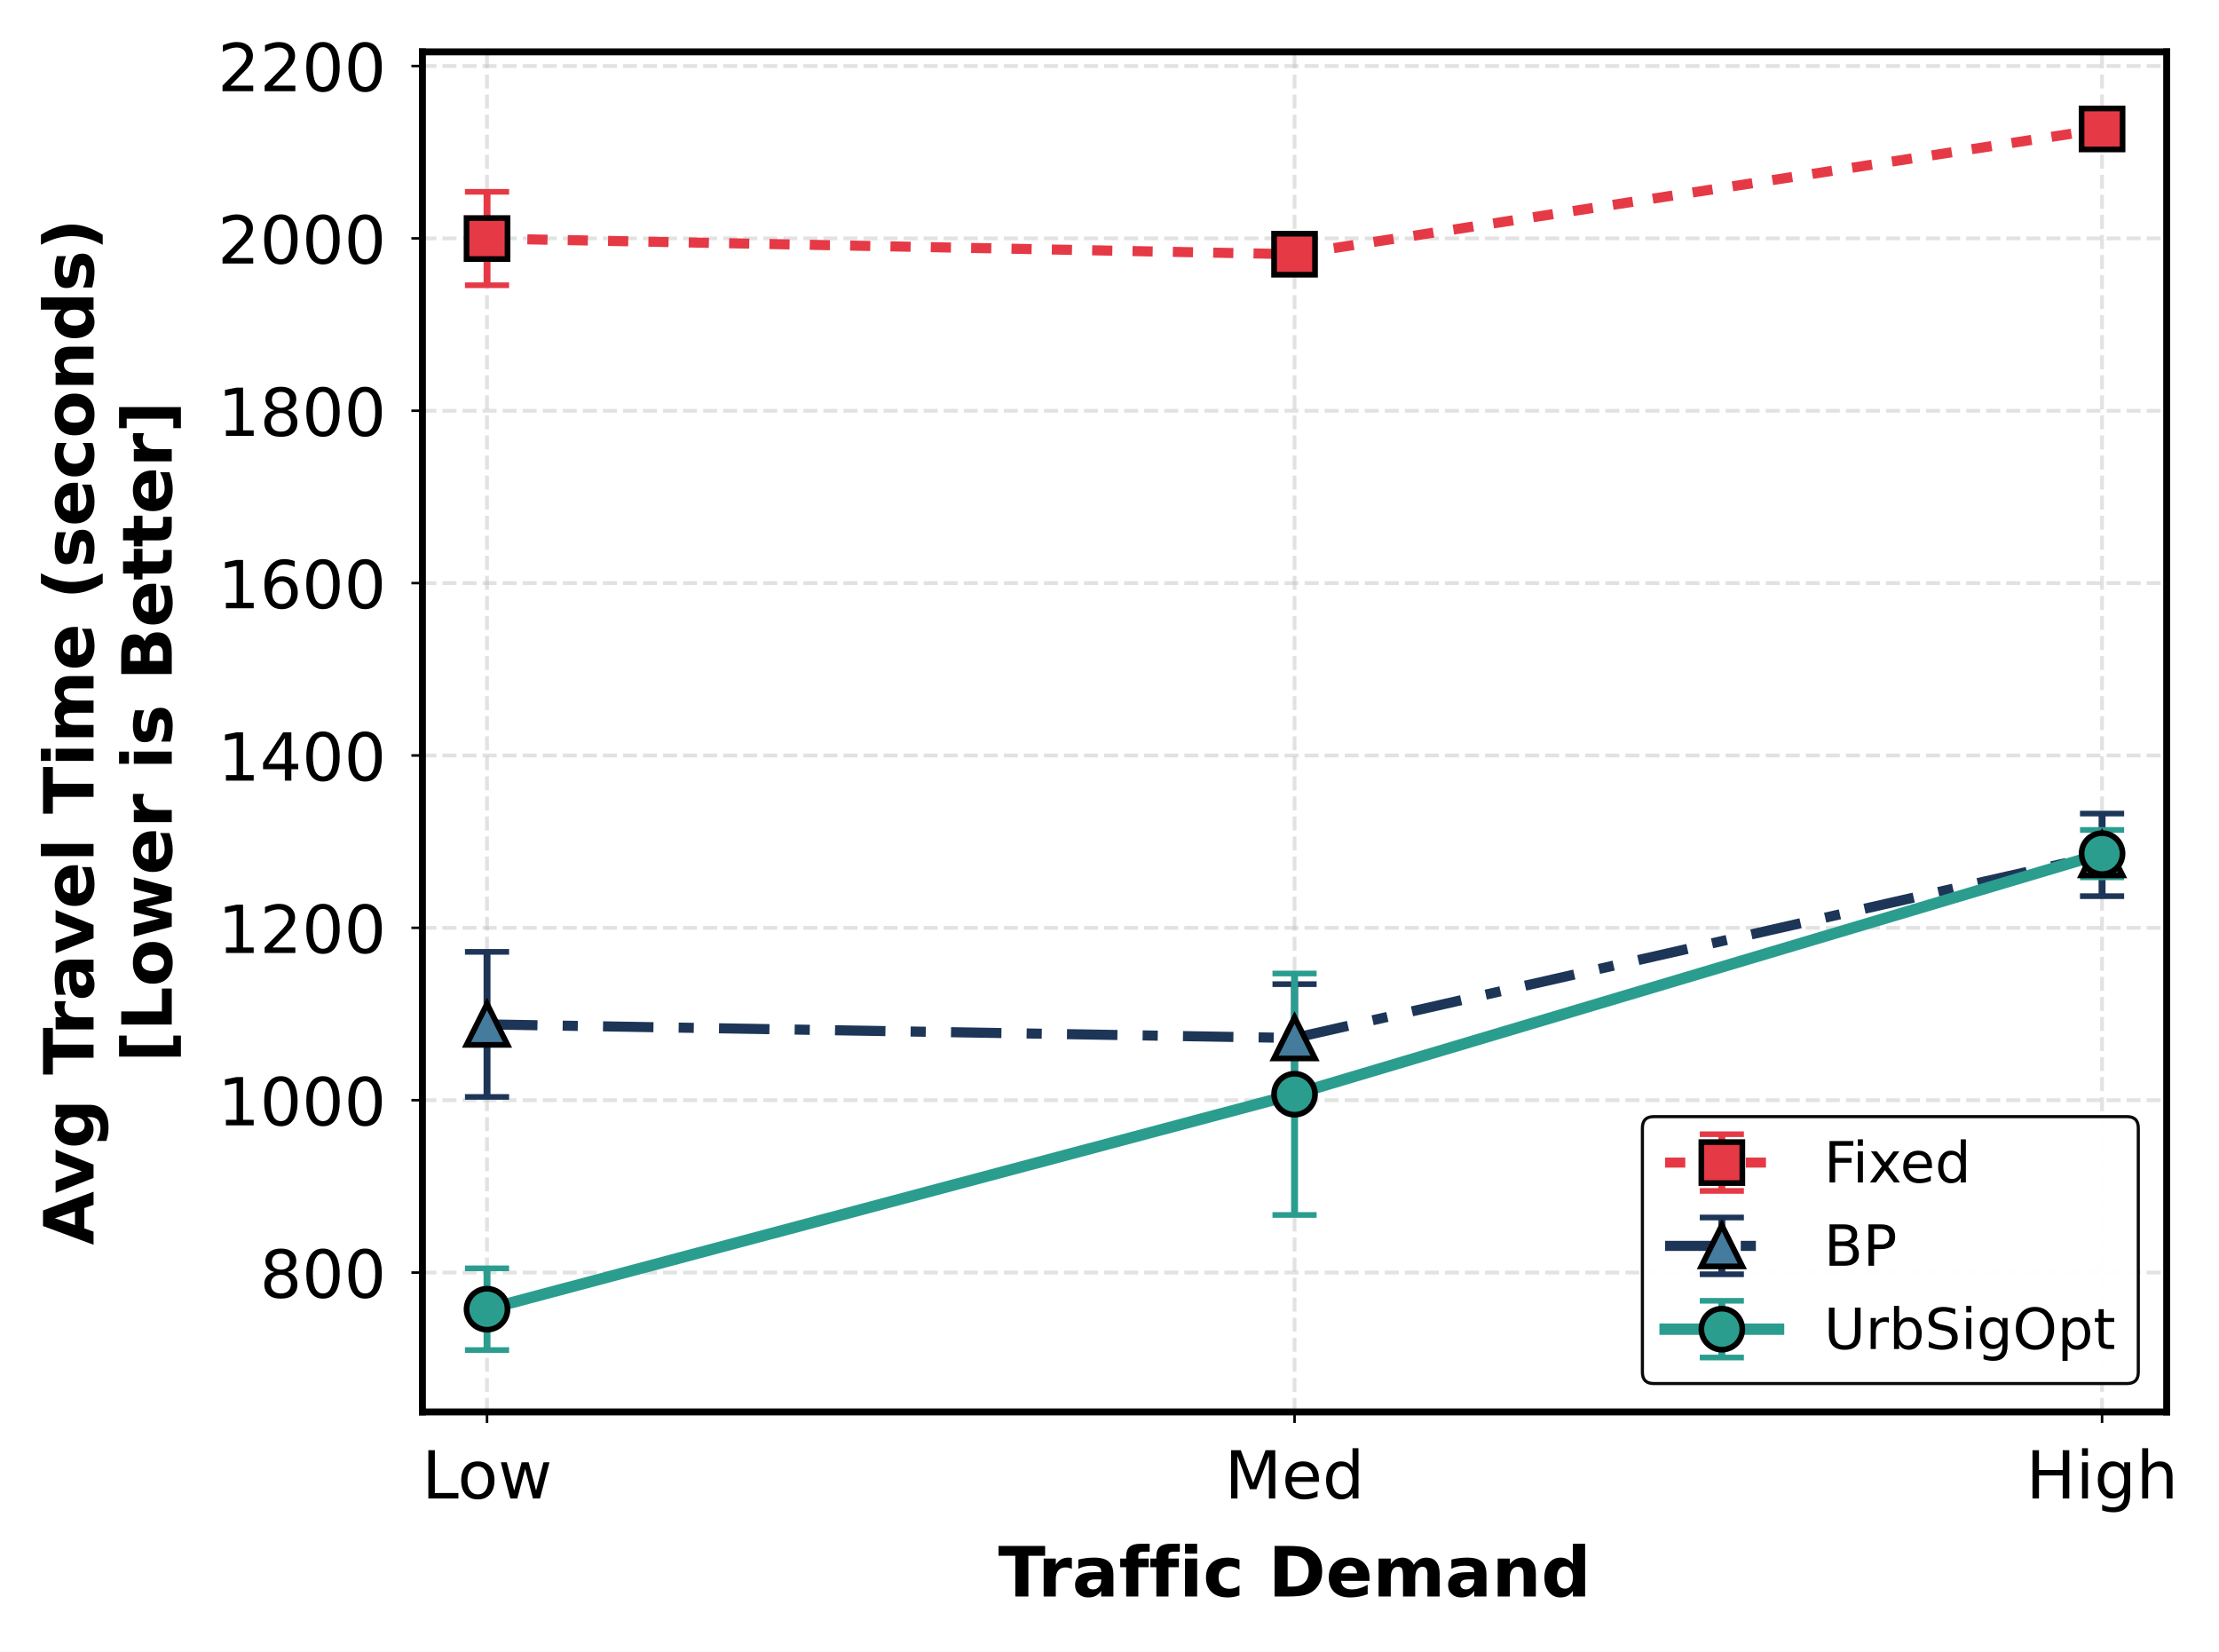
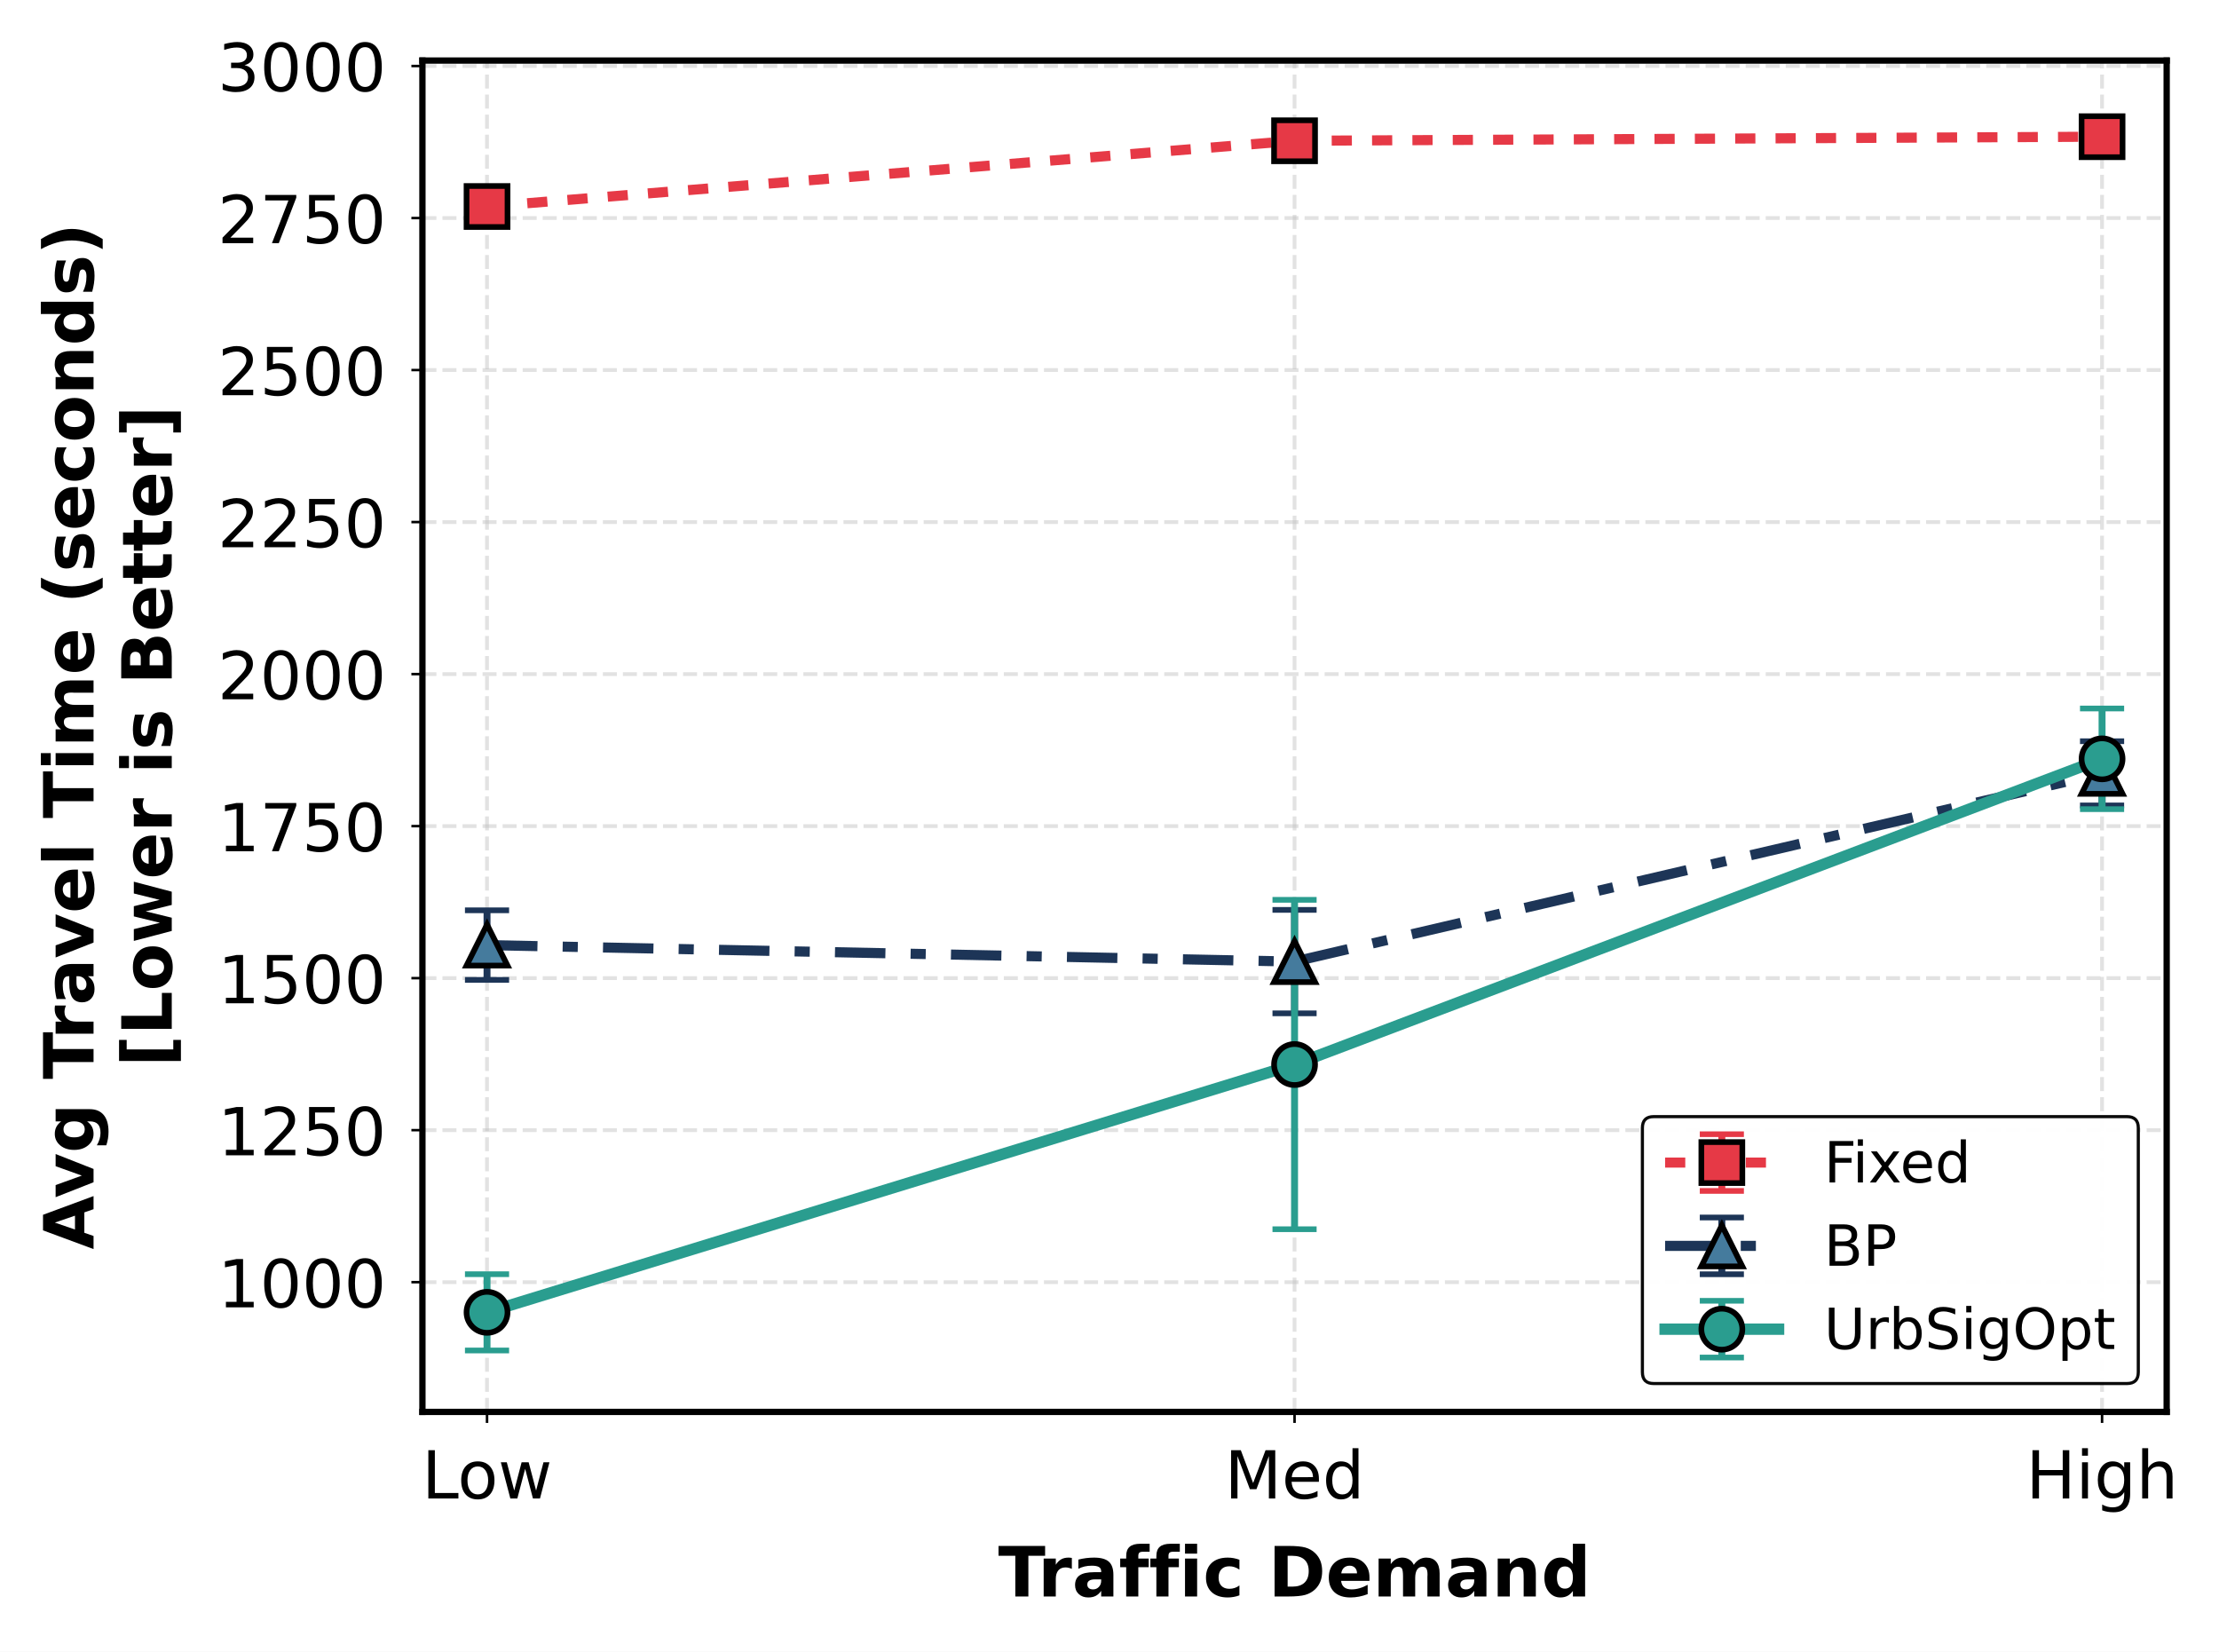
<svg xmlns="http://www.w3.org/2000/svg" xmlns:xlink="http://www.w3.org/1999/xlink" width="703.92pt" height="523.92pt" viewBox="0 0 703.92 523.92" version="1.1">
  <defs>
    <style type="text/css">*{stroke-linejoin: round; stroke-linecap: butt}</style>
  </defs>
  <g id="figure_1">
    <g id="patch_1">
      <path d="M 0 523.92  L 703.92 523.92  L 703.92 0  L 0 0  z " style="fill: #ffffff" />
    </g>
    <g id="axes_1">
      <g id="patch_2">
-         <path d="M 134.004 447.844  L 687.319 447.844  L 687.319 16.448  L 134.004 16.448  z " style="fill: #ffffff" />
+         <path d="M 134.004 447.844  L 687.319 447.844  L 687.319 19.205  L 134.004 19.205  z " style="fill: #ffffff" />
      </g>
      <g id="matplotlib.axis_1">
        <g id="xtick_1">
          <g id="line2d_1">
-             <path d="M 154.497 447.844  L 154.497 16.448  " clip-path="url(#pdc9e62f30b)" style="fill: none; stroke-dasharray: 4.44,1.92; stroke-dashoffset: 0; stroke: #c0c0c0; stroke-opacity: 0.45; stroke-width: 1.2" />
+             <path d="M 154.497 447.844  L 154.497 19.205  " clip-path="url(#p31d91045fe)" style="fill: none; stroke-dasharray: 4.44,1.92; stroke-dashoffset: 0; stroke: #c0c0c0; stroke-opacity: 0.45; stroke-width: 1.2" />
          </g>
          <g id="line2d_2">
            <defs>
-               <path id="m6cc2d9f425" d="M 0 0  L 0 3.5  " style="stroke: #000000; stroke-width: 0.8" />
+               <path id="m03865b7c50" d="M 0 0  L 0 3.5  " style="stroke: #000000; stroke-width: 0.8" />
            </defs>
            <g>
-               <use xlink:href="#m6cc2d9f425" x="154.497" y="447.844" style="stroke: #000000; stroke-width: 0.8" />
+               <use xlink:href="#m03865b7c50" x="154.497" y="447.844" style="stroke: #000000; stroke-width: 0.8" />
            </g>
          </g>
          <g id="text_1">
            <text style="font-size: 21px; font-family: 'DejaVu Sans', 'Bitstream Vera Sans', 'Computer Modern Sans Serif', 'Lucida Grande', 'Verdana', 'Geneva', 'Lucid', 'Arial', 'Helvetica', 'Avant Garde', sans-serif; text-anchor: middle" x="154.497" y="475.3" transform="rotate(-0 154.4971 475.3003)">Low</text>
          </g>
        </g>
        <g id="xtick_2">
          <g id="line2d_3">
-             <path d="M 410.662 447.844  L 410.662 16.448  " clip-path="url(#pdc9e62f30b)" style="fill: none; stroke-dasharray: 4.44,1.92; stroke-dashoffset: 0; stroke: #c0c0c0; stroke-opacity: 0.45; stroke-width: 1.2" />
+             <path d="M 410.662 447.844  L 410.662 19.205  " clip-path="url(#p31d91045fe)" style="fill: none; stroke-dasharray: 4.44,1.92; stroke-dashoffset: 0; stroke: #c0c0c0; stroke-opacity: 0.45; stroke-width: 1.2" />
          </g>
          <g id="line2d_4">
            <g>
-               <use xlink:href="#m6cc2d9f425" x="410.662" y="447.844" style="stroke: #000000; stroke-width: 0.8" />
+               <use xlink:href="#m03865b7c50" x="410.662" y="447.844" style="stroke: #000000; stroke-width: 0.8" />
            </g>
          </g>
          <g id="text_2">
            <text style="font-size: 21px; font-family: 'DejaVu Sans', 'Bitstream Vera Sans', 'Computer Modern Sans Serif', 'Lucida Grande', 'Verdana', 'Geneva', 'Lucid', 'Arial', 'Helvetica', 'Avant Garde', sans-serif; text-anchor: middle" x="410.662" y="475.3" transform="rotate(-0 410.6615 475.3003)">Med</text>
          </g>
        </g>
        <g id="xtick_3">
          <g id="line2d_5">
-             <path d="M 666.826 447.844  L 666.826 16.448  " clip-path="url(#pdc9e62f30b)" style="fill: none; stroke-dasharray: 4.44,1.92; stroke-dashoffset: 0; stroke: #c0c0c0; stroke-opacity: 0.45; stroke-width: 1.2" />
+             <path d="M 666.826 447.844  L 666.826 19.205  " clip-path="url(#p31d91045fe)" style="fill: none; stroke-dasharray: 4.44,1.92; stroke-dashoffset: 0; stroke: #c0c0c0; stroke-opacity: 0.45; stroke-width: 1.2" />
          </g>
          <g id="line2d_6">
            <g>
-               <use xlink:href="#m6cc2d9f425" x="666.826" y="447.844" style="stroke: #000000; stroke-width: 0.8" />
+               <use xlink:href="#m03865b7c50" x="666.826" y="447.844" style="stroke: #000000; stroke-width: 0.8" />
            </g>
          </g>
          <g id="text_3">
            <text style="font-size: 21px; font-family: 'DejaVu Sans', 'Bitstream Vera Sans', 'Computer Modern Sans Serif', 'Lucida Grande', 'Verdana', 'Geneva', 'Lucid', 'Arial', 'Helvetica', 'Avant Garde', sans-serif; text-anchor: middle" x="666.826" y="475.3" transform="rotate(-0 666.8259 475.3003)">High</text>
          </g>
        </g>
        <g id="text_4">
          <text style="font-weight: 700; font-size: 22px; font-family: 'DejaVu Sans', 'Bitstream Vera Sans', 'Computer Modern Sans Serif', 'Lucida Grande', 'Verdana', 'Geneva', 'Lucid', 'Arial', 'Helvetica', 'Avant Garde', sans-serif; text-anchor: middle" x="410.662" y="506.384" transform="rotate(-0 410.6615 506.3842)">Traffic Demand</text>
        </g>
      </g>
      <g id="matplotlib.axis_2">
        <g id="ytick_1">
          <g id="line2d_7">
-             <path d="M 134.004 403.641  L 687.319 403.641  " clip-path="url(#pdc9e62f30b)" style="fill: none; stroke-dasharray: 4.44,1.92; stroke-dashoffset: 0; stroke: #c0c0c0; stroke-opacity: 0.45; stroke-width: 1.2" />
+             <path d="M 134.004 406.692  L 687.319 406.692  " clip-path="url(#p31d91045fe)" style="fill: none; stroke-dasharray: 4.44,1.92; stroke-dashoffset: 0; stroke: #c0c0c0; stroke-opacity: 0.45; stroke-width: 1.2" />
          </g>
          <g id="line2d_8">
            <defs>
-               <path id="m5264a86ebe" d="M 0 0  L -3.5 0  " style="stroke: #000000; stroke-width: 0.8" />
+               <path id="m53340bc183" d="M 0 0  L -3.5 0  " style="stroke: #000000; stroke-width: 0.8" />
            </defs>
            <g>
-               <use xlink:href="#m5264a86ebe" x="134.004" y="403.641" style="stroke: #000000; stroke-width: 0.8" />
+               <use xlink:href="#m53340bc183" x="134.004" y="406.692" style="stroke: #000000; stroke-width: 0.8" />
            </g>
          </g>
          <g id="text_5">
-             <text style="font-size: 21px; font-family: 'DejaVu Sans', 'Bitstream Vera Sans', 'Computer Modern Sans Serif', 'Lucida Grande', 'Verdana', 'Geneva', 'Lucid', 'Arial', 'Helvetica', 'Avant Garde', sans-serif; text-anchor: end" x="122.504" y="411.62" transform="rotate(-0 122.5039 411.6198)">800</text>
+             <text style="font-size: 21px; font-family: 'DejaVu Sans', 'Bitstream Vera Sans', 'Computer Modern Sans Serif', 'Lucida Grande', 'Verdana', 'Geneva', 'Lucid', 'Arial', 'Helvetica', 'Avant Garde', sans-serif; text-anchor: end" x="122.504" y="414.671" transform="rotate(-0 122.5039 414.6709)">1000</text>
          </g>
        </g>
        <g id="ytick_2">
          <g id="line2d_9">
-             <path d="M 134.004 348.97  L 687.319 348.97  " clip-path="url(#pdc9e62f30b)" style="fill: none; stroke-dasharray: 4.44,1.92; stroke-dashoffset: 0; stroke: #c0c0c0; stroke-opacity: 0.45; stroke-width: 1.2" />
+             <path d="M 134.004 358.473  L 687.319 358.473  " clip-path="url(#p31d91045fe)" style="fill: none; stroke-dasharray: 4.44,1.92; stroke-dashoffset: 0; stroke: #c0c0c0; stroke-opacity: 0.45; stroke-width: 1.2" />
          </g>
          <g id="line2d_10">
            <g>
-               <use xlink:href="#m5264a86ebe" x="134.004" y="348.97" style="stroke: #000000; stroke-width: 0.8" />
+               <use xlink:href="#m53340bc183" x="134.004" y="358.473" style="stroke: #000000; stroke-width: 0.8" />
            </g>
          </g>
          <g id="text_6">
-             <text style="font-size: 21px; font-family: 'DejaVu Sans', 'Bitstream Vera Sans', 'Computer Modern Sans Serif', 'Lucida Grande', 'Verdana', 'Geneva', 'Lucid', 'Arial', 'Helvetica', 'Avant Garde', sans-serif; text-anchor: end" x="122.504" y="356.948" transform="rotate(-0 122.5039 356.9479)">1000</text>
+             <text style="font-size: 21px; font-family: 'DejaVu Sans', 'Bitstream Vera Sans', 'Computer Modern Sans Serif', 'Lucida Grande', 'Verdana', 'Geneva', 'Lucid', 'Arial', 'Helvetica', 'Avant Garde', sans-serif; text-anchor: end" x="122.504" y="366.452" transform="rotate(-0 122.5039 366.4516)">1250</text>
          </g>
        </g>
        <g id="ytick_3">
          <g id="line2d_11">
-             <path d="M 134.004 294.298  L 687.319 294.298  " clip-path="url(#pdc9e62f30b)" style="fill: none; stroke-dasharray: 4.44,1.92; stroke-dashoffset: 0; stroke: #c0c0c0; stroke-opacity: 0.45; stroke-width: 1.2" />
+             <path d="M 134.004 310.254  L 687.319 310.254  " clip-path="url(#p31d91045fe)" style="fill: none; stroke-dasharray: 4.44,1.92; stroke-dashoffset: 0; stroke: #c0c0c0; stroke-opacity: 0.45; stroke-width: 1.2" />
          </g>
          <g id="line2d_12">
            <g>
-               <use xlink:href="#m5264a86ebe" x="134.004" y="294.298" style="stroke: #000000; stroke-width: 0.8" />
+               <use xlink:href="#m53340bc183" x="134.004" y="310.254" style="stroke: #000000; stroke-width: 0.8" />
            </g>
          </g>
          <g id="text_7">
-             <text style="font-size: 21px; font-family: 'DejaVu Sans', 'Bitstream Vera Sans', 'Computer Modern Sans Serif', 'Lucida Grande', 'Verdana', 'Geneva', 'Lucid', 'Arial', 'Helvetica', 'Avant Garde', sans-serif; text-anchor: end" x="122.504" y="302.276" transform="rotate(-0 122.5039 302.2761)">1200</text>
+             <text style="font-size: 21px; font-family: 'DejaVu Sans', 'Bitstream Vera Sans', 'Computer Modern Sans Serif', 'Lucida Grande', 'Verdana', 'Geneva', 'Lucid', 'Arial', 'Helvetica', 'Avant Garde', sans-serif; text-anchor: end" x="122.504" y="318.232" transform="rotate(-0 122.5039 318.2323)">1500</text>
          </g>
        </g>
        <g id="ytick_4">
          <g id="line2d_13">
-             <path d="M 134.004 239.626  L 687.319 239.626  " clip-path="url(#pdc9e62f30b)" style="fill: none; stroke-dasharray: 4.44,1.92; stroke-dashoffset: 0; stroke: #c0c0c0; stroke-opacity: 0.45; stroke-width: 1.2" />
+             <path d="M 134.004 262.035  L 687.319 262.035  " clip-path="url(#p31d91045fe)" style="fill: none; stroke-dasharray: 4.44,1.92; stroke-dashoffset: 0; stroke: #c0c0c0; stroke-opacity: 0.45; stroke-width: 1.2" />
          </g>
          <g id="line2d_14">
            <g>
-               <use xlink:href="#m5264a86ebe" x="134.004" y="239.626" style="stroke: #000000; stroke-width: 0.8" />
+               <use xlink:href="#m53340bc183" x="134.004" y="262.035" style="stroke: #000000; stroke-width: 0.8" />
            </g>
          </g>
          <g id="text_8">
-             <text style="font-size: 21px; font-family: 'DejaVu Sans', 'Bitstream Vera Sans', 'Computer Modern Sans Serif', 'Lucida Grande', 'Verdana', 'Geneva', 'Lucid', 'Arial', 'Helvetica', 'Avant Garde', sans-serif; text-anchor: end" x="122.504" y="247.604" transform="rotate(-0 122.5039 247.6042)">1400</text>
+             <text style="font-size: 21px; font-family: 'DejaVu Sans', 'Bitstream Vera Sans', 'Computer Modern Sans Serif', 'Lucida Grande', 'Verdana', 'Geneva', 'Lucid', 'Arial', 'Helvetica', 'Avant Garde', sans-serif; text-anchor: end" x="122.504" y="270.013" transform="rotate(-0 122.5039 270.0131)">1750</text>
          </g>
        </g>
        <g id="ytick_5">
          <g id="line2d_15">
-             <path d="M 134.004 184.954  L 687.319 184.954  " clip-path="url(#pdc9e62f30b)" style="fill: none; stroke-dasharray: 4.44,1.92; stroke-dashoffset: 0; stroke: #c0c0c0; stroke-opacity: 0.45; stroke-width: 1.2" />
+             <path d="M 134.004 213.815  L 687.319 213.815  " clip-path="url(#p31d91045fe)" style="fill: none; stroke-dasharray: 4.44,1.92; stroke-dashoffset: 0; stroke: #c0c0c0; stroke-opacity: 0.45; stroke-width: 1.2" />
          </g>
          <g id="line2d_16">
            <g>
-               <use xlink:href="#m5264a86ebe" x="134.004" y="184.954" style="stroke: #000000; stroke-width: 0.8" />
+               <use xlink:href="#m53340bc183" x="134.004" y="213.815" style="stroke: #000000; stroke-width: 0.8" />
            </g>
          </g>
          <g id="text_9">
-             <text style="font-size: 21px; font-family: 'DejaVu Sans', 'Bitstream Vera Sans', 'Computer Modern Sans Serif', 'Lucida Grande', 'Verdana', 'Geneva', 'Lucid', 'Arial', 'Helvetica', 'Avant Garde', sans-serif; text-anchor: end" x="122.504" y="192.932" transform="rotate(-0 122.5039 192.9323)">1600</text>
+             <text style="font-size: 21px; font-family: 'DejaVu Sans', 'Bitstream Vera Sans', 'Computer Modern Sans Serif', 'Lucida Grande', 'Verdana', 'Geneva', 'Lucid', 'Arial', 'Helvetica', 'Avant Garde', sans-serif; text-anchor: end" x="122.504" y="221.794" transform="rotate(-0 122.5039 221.7938)">2000</text>
          </g>
        </g>
        <g id="ytick_6">
          <g id="line2d_17">
-             <path d="M 134.004 130.282  L 687.319 130.282  " clip-path="url(#pdc9e62f30b)" style="fill: none; stroke-dasharray: 4.44,1.92; stroke-dashoffset: 0; stroke: #c0c0c0; stroke-opacity: 0.45; stroke-width: 1.2" />
+             <path d="M 134.004 165.596  L 687.319 165.596  " clip-path="url(#p31d91045fe)" style="fill: none; stroke-dasharray: 4.44,1.92; stroke-dashoffset: 0; stroke: #c0c0c0; stroke-opacity: 0.45; stroke-width: 1.2" />
          </g>
          <g id="line2d_18">
            <g>
-               <use xlink:href="#m5264a86ebe" x="134.004" y="130.282" style="stroke: #000000; stroke-width: 0.8" />
+               <use xlink:href="#m53340bc183" x="134.004" y="165.596" style="stroke: #000000; stroke-width: 0.8" />
            </g>
          </g>
          <g id="text_10">
-             <text style="font-size: 21px; font-family: 'DejaVu Sans', 'Bitstream Vera Sans', 'Computer Modern Sans Serif', 'Lucida Grande', 'Verdana', 'Geneva', 'Lucid', 'Arial', 'Helvetica', 'Avant Garde', sans-serif; text-anchor: end" x="122.504" y="138.26" transform="rotate(-0 122.5039 138.2605)">1800</text>
+             <text style="font-size: 21px; font-family: 'DejaVu Sans', 'Bitstream Vera Sans', 'Computer Modern Sans Serif', 'Lucida Grande', 'Verdana', 'Geneva', 'Lucid', 'Arial', 'Helvetica', 'Avant Garde', sans-serif; text-anchor: end" x="122.504" y="173.575" transform="rotate(-0 122.5039 173.5745)">2250</text>
          </g>
        </g>
        <g id="ytick_7">
          <g id="line2d_19">
-             <path d="M 134.004 75.61  L 687.319 75.61  " clip-path="url(#pdc9e62f30b)" style="fill: none; stroke-dasharray: 4.44,1.92; stroke-dashoffset: 0; stroke: #c0c0c0; stroke-opacity: 0.45; stroke-width: 1.2" />
+             <path d="M 134.004 117.377  L 687.319 117.377  " clip-path="url(#p31d91045fe)" style="fill: none; stroke-dasharray: 4.44,1.92; stroke-dashoffset: 0; stroke: #c0c0c0; stroke-opacity: 0.45; stroke-width: 1.2" />
          </g>
          <g id="line2d_20">
            <g>
-               <use xlink:href="#m5264a86ebe" x="134.004" y="75.61" style="stroke: #000000; stroke-width: 0.8" />
+               <use xlink:href="#m53340bc183" x="134.004" y="117.377" style="stroke: #000000; stroke-width: 0.8" />
            </g>
          </g>
          <g id="text_11">
-             <text style="font-size: 21px; font-family: 'DejaVu Sans', 'Bitstream Vera Sans', 'Computer Modern Sans Serif', 'Lucida Grande', 'Verdana', 'Geneva', 'Lucid', 'Arial', 'Helvetica', 'Avant Garde', sans-serif; text-anchor: end" x="122.504" y="83.589" transform="rotate(-0 122.5039 83.58859)">2000</text>
+             <text style="font-size: 21px; font-family: 'DejaVu Sans', 'Bitstream Vera Sans', 'Computer Modern Sans Serif', 'Lucida Grande', 'Verdana', 'Geneva', 'Lucid', 'Arial', 'Helvetica', 'Avant Garde', sans-serif; text-anchor: end" x="122.504" y="125.355" transform="rotate(-0 122.5039 125.3553)">2500</text>
          </g>
        </g>
        <g id="ytick_8">
          <g id="line2d_21">
-             <path d="M 134.004 20.938  L 687.319 20.938  " clip-path="url(#pdc9e62f30b)" style="fill: none; stroke-dasharray: 4.44,1.92; stroke-dashoffset: 0; stroke: #c0c0c0; stroke-opacity: 0.45; stroke-width: 1.2" />
+             <path d="M 134.004 69.158  L 687.319 69.158  " clip-path="url(#p31d91045fe)" style="fill: none; stroke-dasharray: 4.44,1.92; stroke-dashoffset: 0; stroke: #c0c0c0; stroke-opacity: 0.45; stroke-width: 1.2" />
          </g>
          <g id="line2d_22">
            <g>
-               <use xlink:href="#m5264a86ebe" x="134.004" y="20.938" style="stroke: #000000; stroke-width: 0.8" />
+               <use xlink:href="#m53340bc183" x="134.004" y="69.158" style="stroke: #000000; stroke-width: 0.8" />
            </g>
          </g>
          <g id="text_12">
-             <text style="font-size: 21px; font-family: 'DejaVu Sans', 'Bitstream Vera Sans', 'Computer Modern Sans Serif', 'Lucida Grande', 'Verdana', 'Geneva', 'Lucid', 'Arial', 'Helvetica', 'Avant Garde', sans-serif; text-anchor: end" x="122.504" y="28.917" transform="rotate(-0 122.5039 28.91672)">2200</text>
-           </g>
-         </g>
-         <g id="text_13">
-           <text style="font-weight: 700; font-size: 22px; font-family: 'DejaVu Sans', 'Bitstream Vera Sans', 'Computer Modern Sans Serif', 'Lucida Grande', 'Verdana', 'Geneva', 'Lucid', 'Arial', 'Helvetica', 'Avant Garde', sans-serif" transform="translate(29.67656 394.9271) rotate(-90)">Avg Travel Time (seconds)</text>
-           <text style="font-weight: 700; font-size: 22px; font-family: 'DejaVu Sans', 'Bitstream Vera Sans', 'Computer Modern Sans Serif', 'Lucida Grande', 'Verdana', 'Geneva', 'Lucid', 'Arial', 'Helvetica', 'Avant Garde', sans-serif" transform="translate(54.48363 337.0379) rotate(-90)">[Lower is Better]</text>
+             <text style="font-size: 21px; font-family: 'DejaVu Sans', 'Bitstream Vera Sans', 'Computer Modern Sans Serif', 'Lucida Grande', 'Verdana', 'Geneva', 'Lucid', 'Arial', 'Helvetica', 'Avant Garde', sans-serif; text-anchor: end" x="122.504" y="77.136" transform="rotate(-0 122.5039 77.13599)">2750</text>
+           </g>
+         </g>
+         <g id="ytick_9">
+           <g id="line2d_23">
+             <path d="M 134.004 20.938  L 687.319 20.938  " clip-path="url(#p31d91045fe)" style="fill: none; stroke-dasharray: 4.44,1.92; stroke-dashoffset: 0; stroke: #c0c0c0; stroke-opacity: 0.45; stroke-width: 1.2" />
+           </g>
+           <g id="line2d_24">
+             <g>
+               <use xlink:href="#m53340bc183" x="134.004" y="20.938" style="stroke: #000000; stroke-width: 0.8" />
+             </g>
+           </g>
+           <g id="text_13">
+             <text style="font-size: 21px; font-family: 'DejaVu Sans', 'Bitstream Vera Sans', 'Computer Modern Sans Serif', 'Lucida Grande', 'Verdana', 'Geneva', 'Lucid', 'Arial', 'Helvetica', 'Avant Garde', sans-serif; text-anchor: end" x="122.504" y="28.917" transform="rotate(-0 122.5039 28.91672)">3000</text>
+           </g>
+         </g>
+         <g id="text_14">
+           <text style="font-weight: 700; font-size: 22px; font-family: 'DejaVu Sans', 'Bitstream Vera Sans', 'Computer Modern Sans Serif', 'Lucida Grande', 'Verdana', 'Geneva', 'Lucid', 'Arial', 'Helvetica', 'Avant Garde', sans-serif" transform="translate(29.67656 396.3052) rotate(-90)">Avg Travel Time (seconds)</text>
+           <text style="font-weight: 700; font-size: 22px; font-family: 'DejaVu Sans', 'Bitstream Vera Sans', 'Computer Modern Sans Serif', 'Lucida Grande', 'Verdana', 'Geneva', 'Lucid', 'Arial', 'Helvetica', 'Avant Garde', sans-serif" transform="translate(54.48363 338.416) rotate(-90)">[Lower is Better]</text>
        </g>
      </g>
      <g id="LineCollection_1">
-         <path d="M 154.497 90.482  L 154.497 60.842  " clip-path="url(#pdc9e62f30b)" style="fill: none; stroke: #e63946; stroke-width: 2.2" />
-         <path d="M 410.662 85.205  L 410.662 76.065  " clip-path="url(#pdc9e62f30b)" style="fill: none; stroke: #e63946; stroke-width: 2.2" />
-         <path d="M 666.826 45.754  L 666.826 36.057  " clip-path="url(#pdc9e62f30b)" style="fill: none; stroke: #e63946; stroke-width: 2.2" />
-       </g>
-       <g id="line2d_23">
-         <defs>
-           <path id="m7ebc247eac" d="M 7 0  L -7 -0  " style="stroke: #e63946; stroke-width: 1.8" />
-         </defs>
-         <g clip-path="url(#pdc9e62f30b)">
-           <use xlink:href="#m7ebc247eac" x="154.497" y="90.482" style="fill: #e63946; stroke: #e63946; stroke-width: 1.8" />
-           <use xlink:href="#m7ebc247eac" x="410.662" y="85.205" style="fill: #e63946; stroke: #e63946; stroke-width: 1.8" />
-           <use xlink:href="#m7ebc247eac" x="666.826" y="45.754" style="fill: #e63946; stroke: #e63946; stroke-width: 1.8" />
-         </g>
-       </g>
-       <g id="line2d_24">
-         <g clip-path="url(#pdc9e62f30b)">
-           <use xlink:href="#m7ebc247eac" x="154.497" y="60.842" style="fill: #e63946; stroke: #e63946; stroke-width: 1.8" />
-           <use xlink:href="#m7ebc247eac" x="410.662" y="76.065" style="fill: #e63946; stroke: #e63946; stroke-width: 1.8" />
-           <use xlink:href="#m7ebc247eac" x="666.826" y="36.057" style="fill: #e63946; stroke: #e63946; stroke-width: 1.8" />
+         <path d="M 154.497 71.1  L 154.497 59.902  " clip-path="url(#p31d91045fe)" style="fill: none; stroke: #e63946; stroke-width: 2.2" />
+         <path d="M 410.662 50.614  L 410.662 38.688  " clip-path="url(#p31d91045fe)" style="fill: none; stroke: #e63946; stroke-width: 2.2" />
+         <path d="M 666.826 46.267  L 666.826 40.449  " clip-path="url(#p31d91045fe)" style="fill: none; stroke: #e63946; stroke-width: 2.2" />
+       </g>
+       <g id="line2d_25">
+         <defs>
+           <path id="m261187c970" d="M 7 0  L -7 -0  " style="stroke: #e63946; stroke-width: 1.8" />
+         </defs>
+         <g clip-path="url(#p31d91045fe)">
+           <use xlink:href="#m261187c970" x="154.497" y="71.1" style="fill: #e63946; stroke: #e63946; stroke-width: 1.8" />
+           <use xlink:href="#m261187c970" x="410.662" y="50.614" style="fill: #e63946; stroke: #e63946; stroke-width: 1.8" />
+           <use xlink:href="#m261187c970" x="666.826" y="46.267" style="fill: #e63946; stroke: #e63946; stroke-width: 1.8" />
+         </g>
+       </g>
+       <g id="line2d_26">
+         <g clip-path="url(#p31d91045fe)">
+           <use xlink:href="#m261187c970" x="154.497" y="59.902" style="fill: #e63946; stroke: #e63946; stroke-width: 1.8" />
+           <use xlink:href="#m261187c970" x="410.662" y="38.688" style="fill: #e63946; stroke: #e63946; stroke-width: 1.8" />
+           <use xlink:href="#m261187c970" x="666.826" y="40.449" style="fill: #e63946; stroke: #e63946; stroke-width: 1.8" />
        </g>
      </g>
      <g id="LineCollection_2">
-         <path d="M 154.497 347.933  L 154.497 301.919  " clip-path="url(#pdc9e62f30b)" style="fill: none; stroke: #1d3557; stroke-width: 2.2" />
-         <path d="M 410.662 346.301  L 410.662 312.167  " clip-path="url(#pdc9e62f30b)" style="fill: none; stroke: #1d3557; stroke-width: 2.2" />
-         <path d="M 666.826 284.257  L 666.826 258.058  " clip-path="url(#pdc9e62f30b)" style="fill: none; stroke: #1d3557; stroke-width: 2.2" />
-       </g>
-       <g id="line2d_25">
-         <defs>
-           <path id="mc046a6fba4" d="M 7 0  L -7 -0  " style="stroke: #1d3557; stroke-width: 1.8" />
-         </defs>
-         <g clip-path="url(#pdc9e62f30b)">
-           <use xlink:href="#mc046a6fba4" x="154.497" y="347.933" style="fill: #1d3557; stroke: #1d3557; stroke-width: 1.8" />
-           <use xlink:href="#mc046a6fba4" x="410.662" y="346.301" style="fill: #1d3557; stroke: #1d3557; stroke-width: 1.8" />
-           <use xlink:href="#mc046a6fba4" x="666.826" y="284.257" style="fill: #1d3557; stroke: #1d3557; stroke-width: 1.8" />
-         </g>
-       </g>
-       <g id="line2d_26">
-         <g clip-path="url(#pdc9e62f30b)">
-           <use xlink:href="#mc046a6fba4" x="154.497" y="301.919" style="fill: #1d3557; stroke: #1d3557; stroke-width: 1.8" />
-           <use xlink:href="#mc046a6fba4" x="410.662" y="312.167" style="fill: #1d3557; stroke: #1d3557; stroke-width: 1.8" />
-           <use xlink:href="#mc046a6fba4" x="666.826" y="258.058" style="fill: #1d3557; stroke: #1d3557; stroke-width: 1.8" />
+         <path d="M 154.497 310.812  L 154.497 288.743  " clip-path="url(#p31d91045fe)" style="fill: none; stroke: #1d3557; stroke-width: 2.2" />
+         <path d="M 410.662 321.412  L 410.662 288.601  " clip-path="url(#p31d91045fe)" style="fill: none; stroke: #1d3557; stroke-width: 2.2" />
+         <path d="M 666.826 255.469  L 666.826 235.109  " clip-path="url(#p31d91045fe)" style="fill: none; stroke: #1d3557; stroke-width: 2.2" />
+       </g>
+       <g id="line2d_27">
+         <defs>
+           <path id="m81f513247b" d="M 7 0  L -7 -0  " style="stroke: #1d3557; stroke-width: 1.8" />
+         </defs>
+         <g clip-path="url(#p31d91045fe)">
+           <use xlink:href="#m81f513247b" x="154.497" y="310.812" style="fill: #1d3557; stroke: #1d3557; stroke-width: 1.8" />
+           <use xlink:href="#m81f513247b" x="410.662" y="321.412" style="fill: #1d3557; stroke: #1d3557; stroke-width: 1.8" />
+           <use xlink:href="#m81f513247b" x="666.826" y="255.469" style="fill: #1d3557; stroke: #1d3557; stroke-width: 1.8" />
+         </g>
+       </g>
+       <g id="line2d_28">
+         <g clip-path="url(#p31d91045fe)">
+           <use xlink:href="#m81f513247b" x="154.497" y="288.743" style="fill: #1d3557; stroke: #1d3557; stroke-width: 1.8" />
+           <use xlink:href="#m81f513247b" x="410.662" y="288.601" style="fill: #1d3557; stroke: #1d3557; stroke-width: 1.8" />
+           <use xlink:href="#m81f513247b" x="666.826" y="235.109" style="fill: #1d3557; stroke: #1d3557; stroke-width: 1.8" />
        </g>
      </g>
      <g id="LineCollection_3">
-         <path d="M 154.497 428.235  L 154.497 402.308  " clip-path="url(#pdc9e62f30b)" style="fill: none; stroke: #2a9d8f; stroke-width: 2.2" />
-         <path d="M 410.662 385.374  L 410.662 308.78  " clip-path="url(#pdc9e62f30b)" style="fill: none; stroke: #2a9d8f; stroke-width: 2.2" />
-         <path d="M 666.826 278.279  L 666.826 263.251  " clip-path="url(#pdc9e62f30b)" style="fill: none; stroke: #2a9d8f; stroke-width: 2.2" />
-       </g>
-       <g id="line2d_27">
-         <defs>
-           <path id="m3600902d31" d="M 7 0  L -7 -0  " style="stroke: #2a9d8f; stroke-width: 1.8" />
-         </defs>
-         <g clip-path="url(#pdc9e62f30b)">
-           <use xlink:href="#m3600902d31" x="154.497" y="428.235" style="fill: #2a9d8f; stroke: #2a9d8f; stroke-width: 1.8" />
-           <use xlink:href="#m3600902d31" x="410.662" y="385.374" style="fill: #2a9d8f; stroke: #2a9d8f; stroke-width: 1.8" />
-           <use xlink:href="#m3600902d31" x="666.826" y="278.279" style="fill: #2a9d8f; stroke: #2a9d8f; stroke-width: 1.8" />
-         </g>
-       </g>
-       <g id="line2d_28">
-         <g clip-path="url(#pdc9e62f30b)">
-           <use xlink:href="#m3600902d31" x="154.497" y="402.308" style="fill: #2a9d8f; stroke: #2a9d8f; stroke-width: 1.8" />
-           <use xlink:href="#m3600902d31" x="410.662" y="308.78" style="fill: #2a9d8f; stroke: #2a9d8f; stroke-width: 1.8" />
-           <use xlink:href="#m3600902d31" x="666.826" y="263.251" style="fill: #2a9d8f; stroke: #2a9d8f; stroke-width: 1.8" />
-         </g>
+         <path d="M 154.497 428.36  L 154.497 404.157  " clip-path="url(#p31d91045fe)" style="fill: none; stroke: #2a9d8f; stroke-width: 2.2" />
+         <path d="M 410.662 389.894  L 410.662 285.419  " clip-path="url(#p31d91045fe)" style="fill: none; stroke: #2a9d8f; stroke-width: 2.2" />
+         <path d="M 666.826 256.666  L 666.826 224.734  " clip-path="url(#p31d91045fe)" style="fill: none; stroke: #2a9d8f; stroke-width: 2.2" />
      </g>
      <g id="line2d_29">
-         <path d="M 154.497 75.662  L 410.662 80.635  L 666.826 40.905  " clip-path="url(#pdc9e62f30b)" style="fill: none; stroke-dasharray: 6.4,6.4; stroke-dashoffset: 0; stroke: #e63946; stroke-width: 3.2" />
-         <defs>
-           <path id="m16f7576845" d="M -6.5 6.5  L 6.5 6.5  L 6.5 -6.5  L -6.5 -6.5  z " style="stroke: #000000; stroke-width: 1.8; stroke-linejoin: miter" />
-         </defs>
-         <g clip-path="url(#pdc9e62f30b)">
-           <use xlink:href="#m16f7576845" x="154.497" y="75.662" style="fill: #e63946; stroke: #000000; stroke-width: 1.8; stroke-linejoin: miter" />
-           <use xlink:href="#m16f7576845" x="410.662" y="80.635" style="fill: #e63946; stroke: #000000; stroke-width: 1.8; stroke-linejoin: miter" />
-           <use xlink:href="#m16f7576845" x="666.826" y="40.905" style="fill: #e63946; stroke: #000000; stroke-width: 1.8; stroke-linejoin: miter" />
+         <defs>
+           <path id="m37e9895962" d="M 7 0  L -7 -0  " style="stroke: #2a9d8f; stroke-width: 1.8" />
+         </defs>
+         <g clip-path="url(#p31d91045fe)">
+           <use xlink:href="#m37e9895962" x="154.497" y="428.36" style="fill: #2a9d8f; stroke: #2a9d8f; stroke-width: 1.8" />
+           <use xlink:href="#m37e9895962" x="410.662" y="389.894" style="fill: #2a9d8f; stroke: #2a9d8f; stroke-width: 1.8" />
+           <use xlink:href="#m37e9895962" x="666.826" y="256.666" style="fill: #2a9d8f; stroke: #2a9d8f; stroke-width: 1.8" />
        </g>
      </g>
      <g id="line2d_30">
-         <path d="M 154.497 324.926  L 410.662 329.234  L 666.826 271.157  " clip-path="url(#pdc9e62f30b)" style="fill: none; stroke-dasharray: 16,8,4.8,8; stroke-dashoffset: 0; stroke: #1d3557; stroke-width: 3.2" />
-         <defs>
-           <path id="mb999caddbb" d="M 0 -6.5  L -6.5 6.5  L 6.5 6.5  z " style="stroke: #000000; stroke-width: 1.8; stroke-linejoin: miter" />
-         </defs>
-         <g clip-path="url(#pdc9e62f30b)">
-           <use xlink:href="#mb999caddbb" x="154.497" y="324.926" style="fill: #457b9d; stroke: #000000; stroke-width: 1.8; stroke-linejoin: miter" />
-           <use xlink:href="#mb999caddbb" x="410.662" y="329.234" style="fill: #457b9d; stroke: #000000; stroke-width: 1.8; stroke-linejoin: miter" />
-           <use xlink:href="#mb999caddbb" x="666.826" y="271.157" style="fill: #457b9d; stroke: #000000; stroke-width: 1.8; stroke-linejoin: miter" />
+         <g clip-path="url(#p31d91045fe)">
+           <use xlink:href="#m37e9895962" x="154.497" y="404.157" style="fill: #2a9d8f; stroke: #2a9d8f; stroke-width: 1.8" />
+           <use xlink:href="#m37e9895962" x="410.662" y="285.419" style="fill: #2a9d8f; stroke: #2a9d8f; stroke-width: 1.8" />
+           <use xlink:href="#m37e9895962" x="666.826" y="224.734" style="fill: #2a9d8f; stroke: #2a9d8f; stroke-width: 1.8" />
        </g>
      </g>
      <g id="line2d_31">
-         <path d="M 154.497 415.271  L 410.662 347.077  L 666.826 270.765  " clip-path="url(#pdc9e62f30b)" style="fill: none; stroke: #2a9d8f; stroke-width: 3.6; stroke-linecap: square" />
-         <defs>
-           <path id="m9415eb7815" d="M 0 6.5  C 1.724 6.5 3.377 5.815 4.596 4.596  C 5.815 3.377 6.5 1.724 6.5 0  C 6.5 -1.724 5.815 -3.377 4.596 -4.596  C 3.377 -5.815 1.724 -6.5 0 -6.5  C -1.724 -6.5 -3.377 -5.815 -4.596 -4.596  C -5.815 -3.377 -6.5 -1.724 -6.5 0  C -6.5 1.724 -5.815 3.377 -4.596 4.596  C -3.377 5.815 -1.724 6.5 0 6.5  z " style="stroke: #000000; stroke-width: 1.8" />
-         </defs>
-         <g clip-path="url(#pdc9e62f30b)">
-           <use xlink:href="#m9415eb7815" x="154.497" y="415.271" style="fill: #2a9d8f; stroke: #000000; stroke-width: 1.8" />
-           <use xlink:href="#m9415eb7815" x="410.662" y="347.077" style="fill: #2a9d8f; stroke: #000000; stroke-width: 1.8" />
-           <use xlink:href="#m9415eb7815" x="666.826" y="270.765" style="fill: #2a9d8f; stroke: #000000; stroke-width: 1.8" />
+         <path d="M 154.497 65.501  L 410.662 44.651  L 666.826 43.358  " clip-path="url(#p31d91045fe)" style="fill: none; stroke-dasharray: 6.4,6.4; stroke-dashoffset: 0; stroke: #e63946; stroke-width: 3.2" />
+         <defs>
+           <path id="m21c5d17df9" d="M -6.5 6.5  L 6.5 6.5  L 6.5 -6.5  L -6.5 -6.5  z " style="stroke: #000000; stroke-width: 1.8; stroke-linejoin: miter" />
+         </defs>
+         <g clip-path="url(#p31d91045fe)">
+           <use xlink:href="#m21c5d17df9" x="154.497" y="65.501" style="fill: #e63946; stroke: #000000; stroke-width: 1.8; stroke-linejoin: miter" />
+           <use xlink:href="#m21c5d17df9" x="410.662" y="44.651" style="fill: #e63946; stroke: #000000; stroke-width: 1.8; stroke-linejoin: miter" />
+           <use xlink:href="#m21c5d17df9" x="666.826" y="43.358" style="fill: #e63946; stroke: #000000; stroke-width: 1.8; stroke-linejoin: miter" />
+         </g>
+       </g>
+       <g id="line2d_32">
+         <path d="M 154.497 299.778  L 410.662 305.006  L 666.826 245.289  " clip-path="url(#p31d91045fe)" style="fill: none; stroke-dasharray: 16,8,4.8,8; stroke-dashoffset: 0; stroke: #1d3557; stroke-width: 3.2" />
+         <defs>
+           <path id="mc90a97371e" d="M 0 -6.5  L -6.5 6.5  L 6.5 6.5  z " style="stroke: #000000; stroke-width: 1.8; stroke-linejoin: miter" />
+         </defs>
+         <g clip-path="url(#p31d91045fe)">
+           <use xlink:href="#mc90a97371e" x="154.497" y="299.778" style="fill: #457b9d; stroke: #000000; stroke-width: 1.8; stroke-linejoin: miter" />
+           <use xlink:href="#mc90a97371e" x="410.662" y="305.006" style="fill: #457b9d; stroke: #000000; stroke-width: 1.8; stroke-linejoin: miter" />
+           <use xlink:href="#mc90a97371e" x="666.826" y="245.289" style="fill: #457b9d; stroke: #000000; stroke-width: 1.8; stroke-linejoin: miter" />
+         </g>
+       </g>
+       <g id="line2d_33">
+         <path d="M 154.497 416.259  L 410.662 337.657  L 666.826 240.7  " clip-path="url(#p31d91045fe)" style="fill: none; stroke: #2a9d8f; stroke-width: 3.6; stroke-linecap: square" />
+         <defs>
+           <path id="m598255461b" d="M 0 6.5  C 1.724 6.5 3.377 5.815 4.596 4.596  C 5.815 3.377 6.5 1.724 6.5 0  C 6.5 -1.724 5.815 -3.377 4.596 -4.596  C 3.377 -5.815 1.724 -6.5 0 -6.5  C -1.724 -6.5 -3.377 -5.815 -4.596 -4.596  C -5.815 -3.377 -6.5 -1.724 -6.5 0  C -6.5 1.724 -5.815 3.377 -4.596 4.596  C -3.377 5.815 -1.724 6.5 0 6.5  z " style="stroke: #000000; stroke-width: 1.8" />
+         </defs>
+         <g clip-path="url(#p31d91045fe)">
+           <use xlink:href="#m598255461b" x="154.497" y="416.259" style="fill: #2a9d8f; stroke: #000000; stroke-width: 1.8" />
+           <use xlink:href="#m598255461b" x="410.662" y="337.657" style="fill: #2a9d8f; stroke: #000000; stroke-width: 1.8" />
+           <use xlink:href="#m598255461b" x="666.826" y="240.7" style="fill: #2a9d8f; stroke: #000000; stroke-width: 1.8" />
        </g>
      </g>
      <g id="patch_3">
-         <path d="M 134.004 447.844  L 134.004 16.448  " style="fill: none; stroke: #000000; stroke-width: 2.2; stroke-linejoin: miter; stroke-linecap: square" />
+         <path d="M 134.004 447.844  L 134.004 19.205  " style="fill: none; stroke: #000000; stroke-width: 2; stroke-linejoin: miter; stroke-linecap: square" />
      </g>
      <g id="patch_4">
-         <path d="M 687.319 447.844  L 687.319 16.448  " style="fill: none; stroke: #000000; stroke-width: 2.2; stroke-linejoin: miter; stroke-linecap: square" />
+         <path d="M 687.319 447.844  L 687.319 19.205  " style="fill: none; stroke: #000000; stroke-width: 2; stroke-linejoin: miter; stroke-linecap: square" />
      </g>
      <g id="patch_5">
-         <path d="M 134.004 447.844  L 687.319 447.844  " style="fill: none; stroke: #000000; stroke-width: 2.2; stroke-linejoin: miter; stroke-linecap: square" />
+         <path d="M 134.004 447.844  L 687.319 447.844  " style="fill: none; stroke: #000000; stroke-width: 2; stroke-linejoin: miter; stroke-linecap: square" />
      </g>
      <g id="patch_6">
-         <path d="M 134.004 16.448  L 687.319 16.448  " style="fill: none; stroke: #000000; stroke-width: 2.2; stroke-linejoin: miter; stroke-linecap: square" />
+         <path d="M 134.004 19.205  L 687.319 19.205  " style="fill: none; stroke: #000000; stroke-width: 2; stroke-linejoin: miter; stroke-linecap: square" />
      </g>
      <g id="legend_1">
        <g id="patch_7">
          <path d="M 524.61 438.844  L 674.719 438.844  Q 678.319 438.844 678.319 435.244  L 678.319 357.782  Q 678.319 354.182 674.719 354.182  L 524.61 354.182  Q 521.01 354.182 521.01 357.782  L 521.01 435.244  Q 521.01 438.844 524.61 438.844  z " style="fill: #ffffff; opacity: 0.96; stroke: #000000; stroke-linejoin: miter" />
        </g>
        <g id="LineCollection_4">
          <path d="M 546.21 377.759  L 546.21 359.759  " style="fill: none; stroke: #e63946; stroke-width: 2.2" />
        </g>
-         <g id="line2d_32">
-           <g>
-             <use xlink:href="#m7ebc247eac" x="546.21" y="377.759" style="fill: #e63946; stroke: #e63946; stroke-width: 1.8" />
-           </g>
-         </g>
-         <g id="line2d_33">
-           <g>
-             <use xlink:href="#m7ebc247eac" x="546.21" y="359.759" style="fill: #e63946; stroke: #e63946; stroke-width: 1.8" />
-           </g>
-         </g>
        <g id="line2d_34">
+           <g>
+             <use xlink:href="#m261187c970" x="546.21" y="377.759" style="fill: #e63946; stroke: #e63946; stroke-width: 1.8" />
+           </g>
+         </g>
+         <g id="line2d_35">
+           <g>
+             <use xlink:href="#m261187c970" x="546.21" y="359.759" style="fill: #e63946; stroke: #e63946; stroke-width: 1.8" />
+           </g>
+         </g>
+         <g id="line2d_36">
          <path d="M 528.21 368.759  L 564.21 368.759  " style="fill: none; stroke-dasharray: 6.4,6.4; stroke-dashoffset: 0; stroke: #e63946; stroke-width: 3.2" />
        </g>
-         <g id="line2d_35">
-           <g>
-             <use xlink:href="#m16f7576845" x="546.21" y="368.759" style="fill: #e63946; stroke: #000000; stroke-width: 1.8; stroke-linejoin: miter" />
-           </g>
-         </g>
-         <g id="text_14">
+         <g id="line2d_37">
+           <g>
+             <use xlink:href="#m21c5d17df9" x="546.21" y="368.759" style="fill: #e63946; stroke: #000000; stroke-width: 1.8; stroke-linejoin: miter" />
+           </g>
+         </g>
+         <g id="text_15">
          <text style="font-size: 18px; font-family: 'DejaVu Sans', 'Bitstream Vera Sans', 'Computer Modern Sans Serif', 'Lucida Grande', 'Verdana', 'Geneva', 'Lucid', 'Arial', 'Helvetica', 'Avant Garde', sans-serif; text-anchor: start" x="578.61" y="375.059" transform="rotate(-0 578.6103 375.0589)">Fixed</text>
        </g>
        <g id="LineCollection_5">
          <path d="M 546.21 404.18  L 546.21 386.18  " style="fill: none; stroke: #1d3557; stroke-width: 2.2" />
        </g>
-         <g id="line2d_36">
-           <g>
-             <use xlink:href="#mc046a6fba4" x="546.21" y="404.18" style="fill: #1d3557; stroke: #1d3557; stroke-width: 1.8" />
-           </g>
-         </g>
-         <g id="line2d_37">
-           <g>
-             <use xlink:href="#mc046a6fba4" x="546.21" y="386.18" style="fill: #1d3557; stroke: #1d3557; stroke-width: 1.8" />
-           </g>
-         </g>
        <g id="line2d_38">
+           <g>
+             <use xlink:href="#m81f513247b" x="546.21" y="404.18" style="fill: #1d3557; stroke: #1d3557; stroke-width: 1.8" />
+           </g>
+         </g>
+         <g id="line2d_39">
+           <g>
+             <use xlink:href="#m81f513247b" x="546.21" y="386.18" style="fill: #1d3557; stroke: #1d3557; stroke-width: 1.8" />
+           </g>
+         </g>
+         <g id="line2d_40">
          <path d="M 528.21 395.18  L 564.21 395.18  " style="fill: none; stroke-dasharray: 16,8,4.8,8; stroke-dashoffset: 0; stroke: #1d3557; stroke-width: 3.2" />
        </g>
-         <g id="line2d_39">
-           <g>
-             <use xlink:href="#mb999caddbb" x="546.21" y="395.18" style="fill: #457b9d; stroke: #000000; stroke-width: 1.8; stroke-linejoin: miter" />
-           </g>
-         </g>
-         <g id="text_15">
+         <g id="line2d_41">
+           <g>
+             <use xlink:href="#mc90a97371e" x="546.21" y="395.18" style="fill: #457b9d; stroke: #000000; stroke-width: 1.8; stroke-linejoin: miter" />
+           </g>
+         </g>
+         <g id="text_16">
          <text style="font-size: 18px; font-family: 'DejaVu Sans', 'Bitstream Vera Sans', 'Computer Modern Sans Serif', 'Lucida Grande', 'Verdana', 'Geneva', 'Lucid', 'Arial', 'Helvetica', 'Avant Garde', sans-serif; text-anchor: start" x="578.61" y="401.48" transform="rotate(-0 578.6103 401.4795)">BP</text>
        </g>
        <g id="LineCollection_6">
          <path d="M 546.21 430.6  L 546.21 412.6  " style="fill: none; stroke: #2a9d8f; stroke-width: 2.2" />
        </g>
-         <g id="line2d_40">
-           <g>
-             <use xlink:href="#m3600902d31" x="546.21" y="430.6" style="fill: #2a9d8f; stroke: #2a9d8f; stroke-width: 1.8" />
-           </g>
-         </g>
-         <g id="line2d_41">
-           <g>
-             <use xlink:href="#m3600902d31" x="546.21" y="412.6" style="fill: #2a9d8f; stroke: #2a9d8f; stroke-width: 1.8" />
-           </g>
-         </g>
        <g id="line2d_42">
+           <g>
+             <use xlink:href="#m37e9895962" x="546.21" y="430.6" style="fill: #2a9d8f; stroke: #2a9d8f; stroke-width: 1.8" />
+           </g>
+         </g>
+         <g id="line2d_43">
+           <g>
+             <use xlink:href="#m37e9895962" x="546.21" y="412.6" style="fill: #2a9d8f; stroke: #2a9d8f; stroke-width: 1.8" />
+           </g>
+         </g>
+         <g id="line2d_44">
          <path d="M 528.21 421.6  L 564.21 421.6  " style="fill: none; stroke: #2a9d8f; stroke-width: 3.6; stroke-linecap: square" />
        </g>
-         <g id="line2d_43">
-           <g>
-             <use xlink:href="#m9415eb7815" x="546.21" y="421.6" style="fill: #2a9d8f; stroke: #000000; stroke-width: 1.8" />
-           </g>
-         </g>
-         <g id="text_16">
+         <g id="line2d_45">
+           <g>
+             <use xlink:href="#m598255461b" x="546.21" y="421.6" style="fill: #2a9d8f; stroke: #000000; stroke-width: 1.8" />
+           </g>
+         </g>
+         <g id="text_17">
          <text style="font-size: 18px; font-family: 'DejaVu Sans', 'Bitstream Vera Sans', 'Computer Modern Sans Serif', 'Lucida Grande', 'Verdana', 'Geneva', 'Lucid', 'Arial', 'Helvetica', 'Avant Garde', sans-serif; text-anchor: start" x="578.61" y="427.9" transform="rotate(-0 578.6103 427.9001)">UrbSigOpt</text>
        </g>
      </g>
    </g>
  </g>
  <defs>
-     <clipPath id="pdc9e62f30b">
-       <rect x="134.004" y="16.448" width="553.315" height="431.395" />
+     <clipPath id="p31d91045fe">
+       <rect x="134.004" y="19.205" width="553.315" height="428.639" />
    </clipPath>
  </defs>
</svg>
